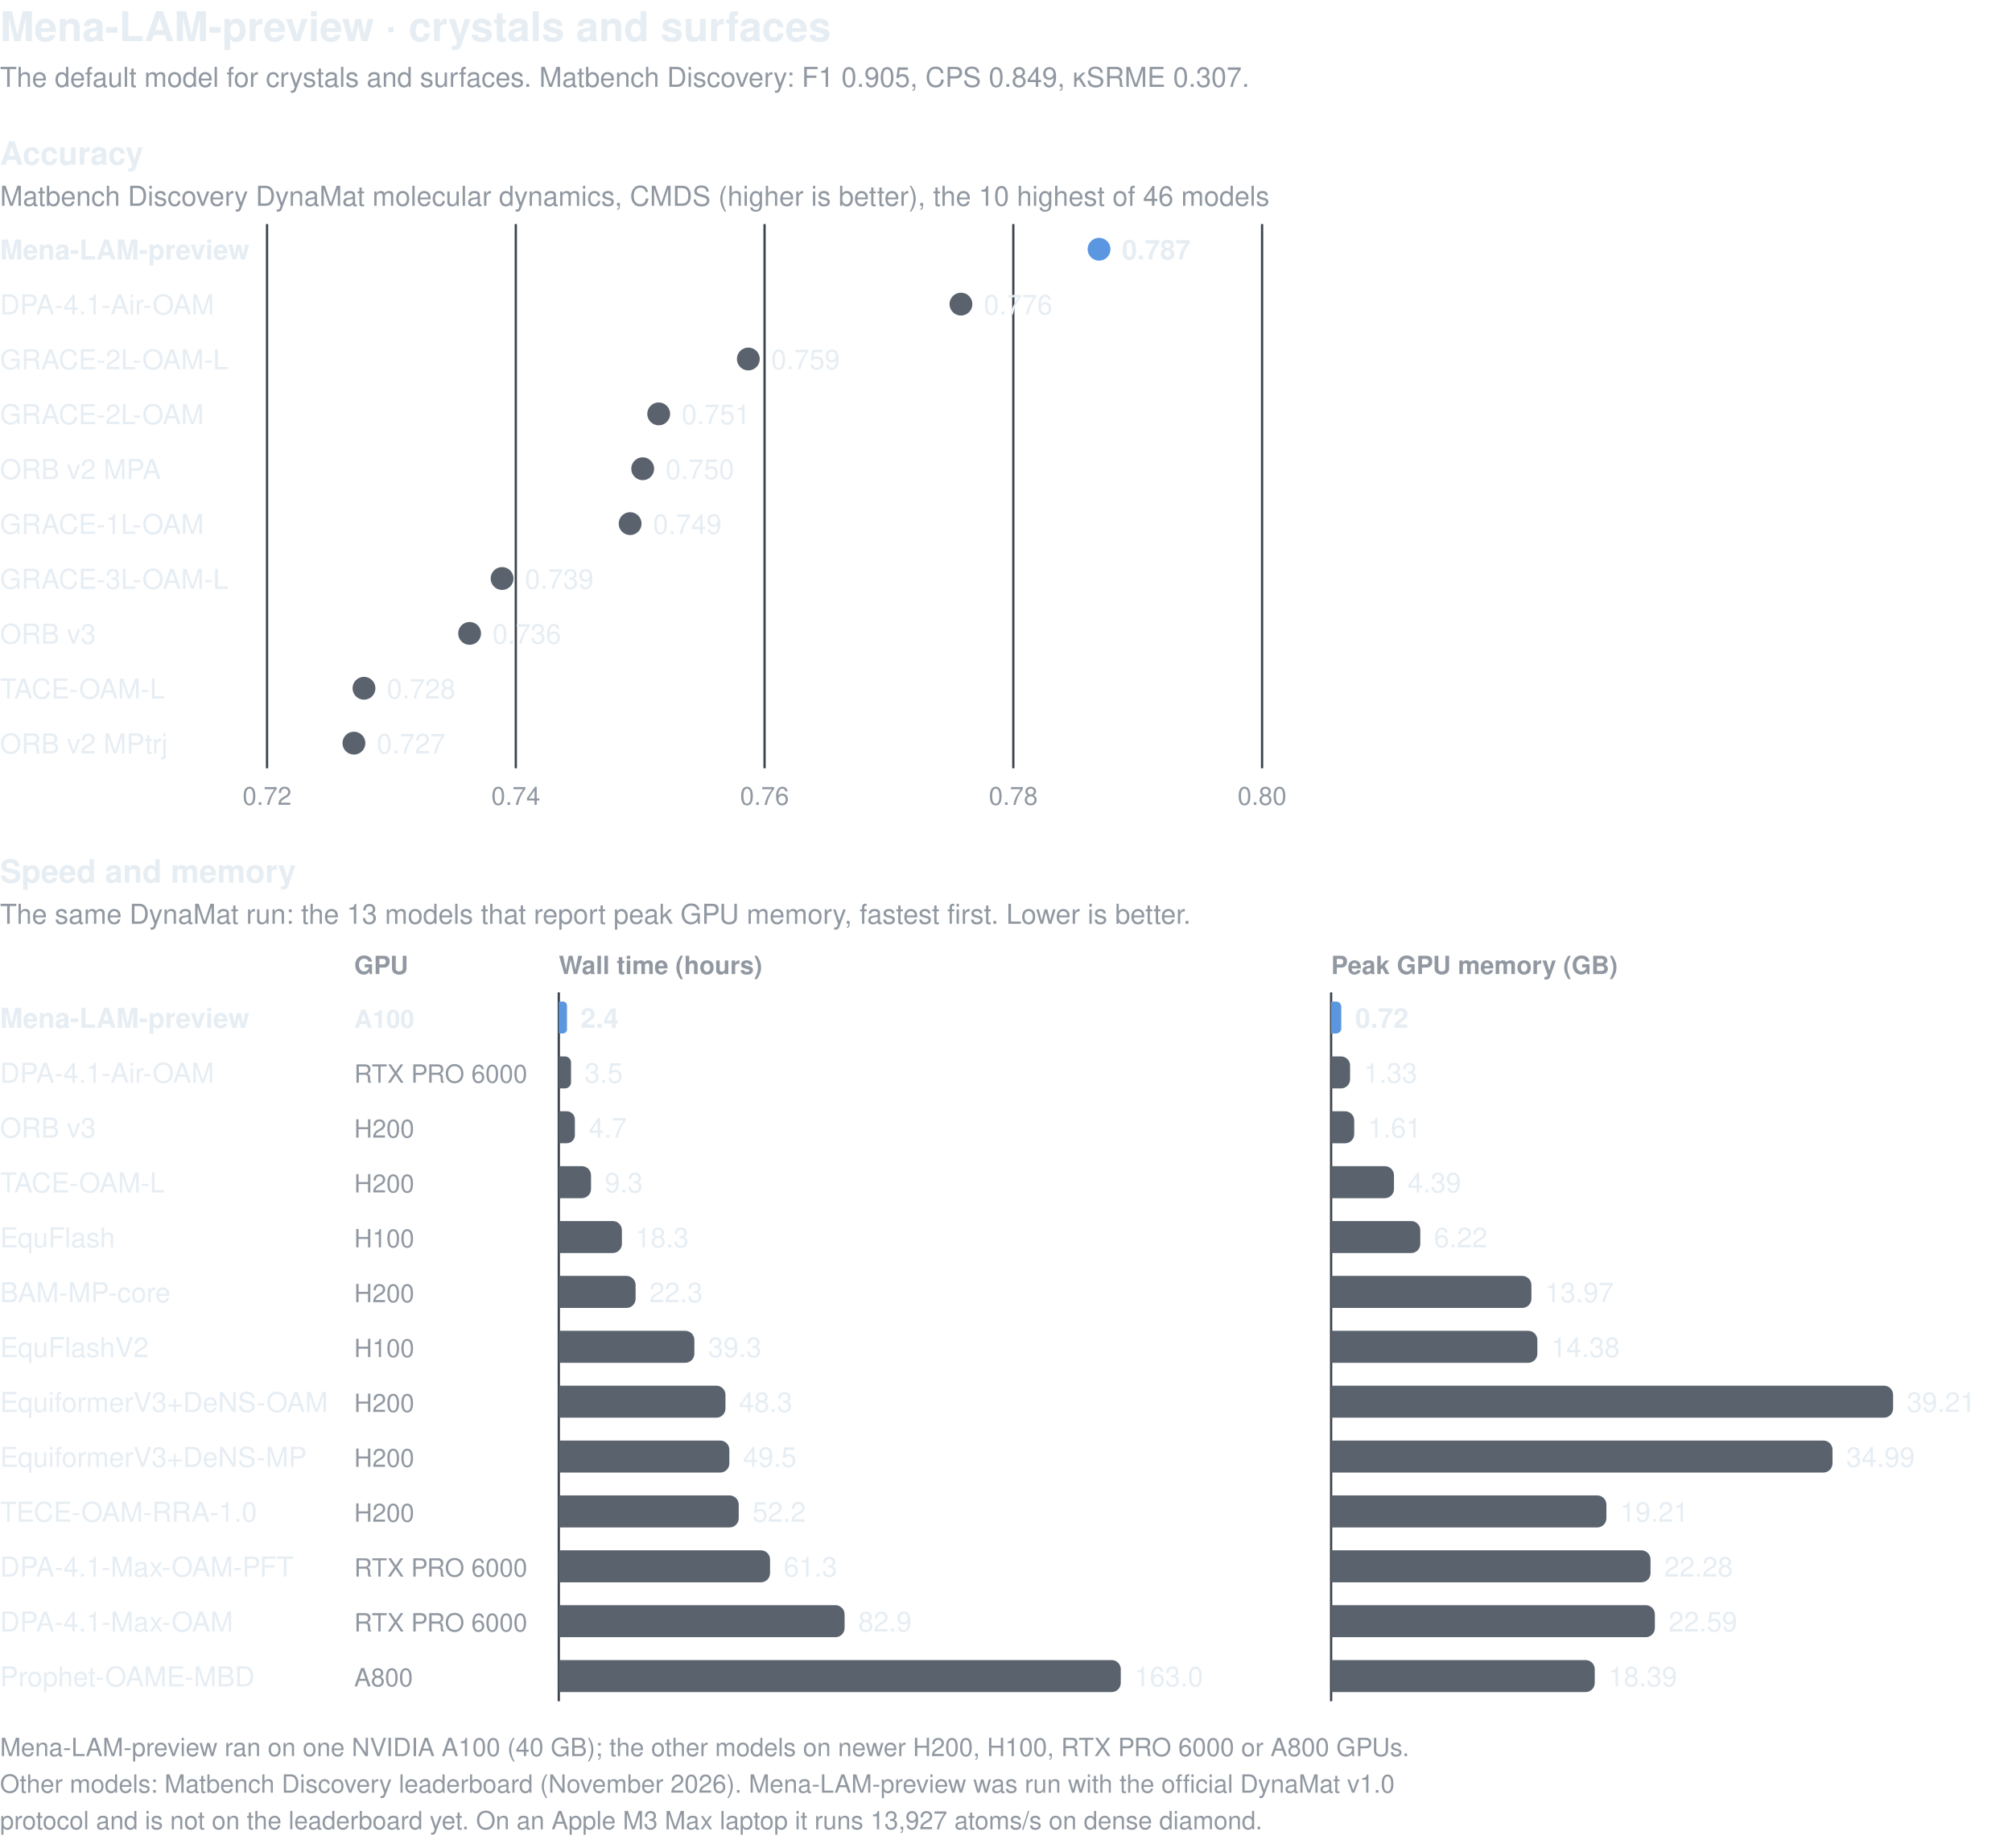
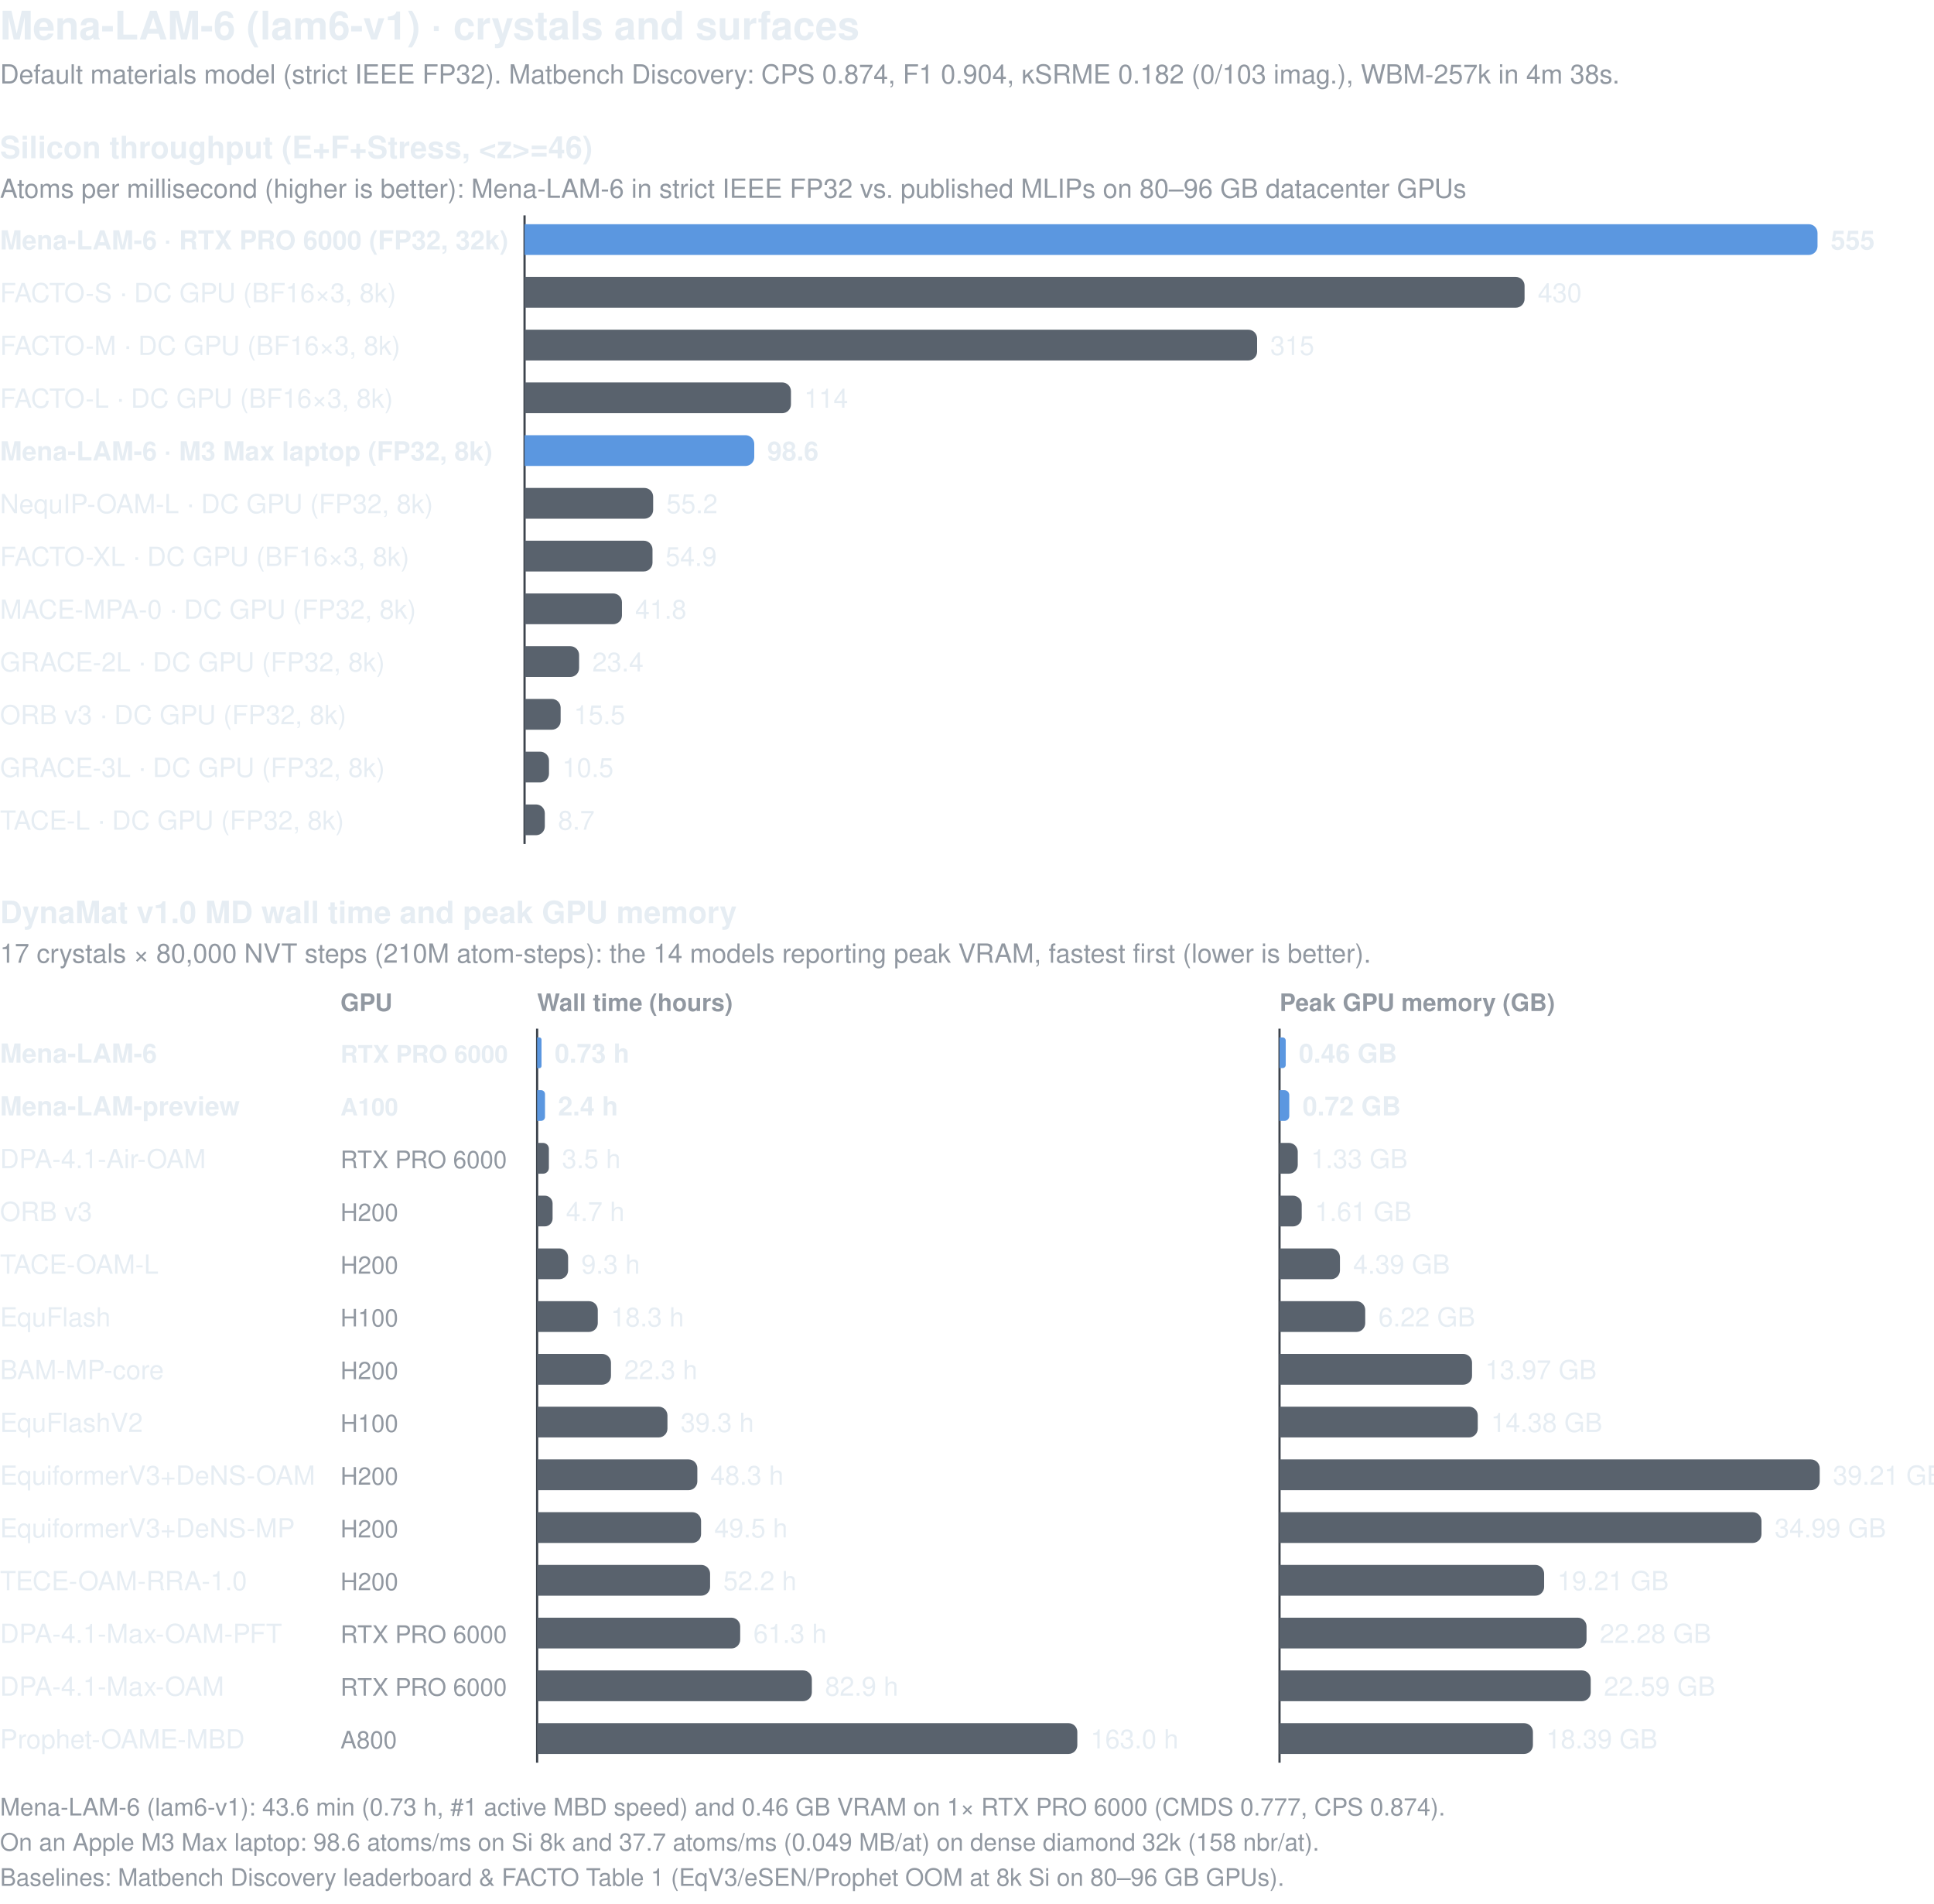
- <svg xmlns="http://www.w3.org/2000/svg" width="880" height="808" viewBox="0 0 880 808" font-family="-apple-system, BlinkMacSystemFont, 'Segoe UI', Helvetica, Arial, sans-serif" role="img" aria-labelledby="t d">
-   <text x="0.0" y="18.0" font-size="18" font-weight="700" fill="#e6edf3" text-anchor="start">Mena-LAM-preview · crystals and surfaces</text>
-   <text x="0.0" y="38.0" font-size="12" font-weight="400" fill="#9198a1" text-anchor="start">The default model for crystals and surfaces. Matbench Discovery: F1 0.905, CPS 0.849, κSRME 0.307.</text>
-   <text x="0.0" y="72.0" font-size="14" font-weight="600" fill="#e6edf3" text-anchor="start">Accuracy</text>
-   <text x="0.0" y="90.0" font-size="12" font-weight="400" fill="#9198a1" text-anchor="start">Matbench Discovery DynaMat molecular dynamics, CMDS (higher is better), the 10 highest of 46 models</text>
-   <line x1="116.8" y1="98" x2="116.8" y2="336" stroke="#3d444d" stroke-width="1" />
-   <text x="116.8" y="352.0" font-size="11" font-weight="400" fill="#9198a1" text-anchor="middle">0.72</text>
-   <line x1="225.6" y1="98" x2="225.6" y2="336" stroke="#3d444d" stroke-width="1" />
-   <text x="225.6" y="352.0" font-size="11" font-weight="400" fill="#9198a1" text-anchor="middle">0.74</text>
-   <line x1="334.4" y1="98" x2="334.4" y2="336" stroke="#3d444d" stroke-width="1" />
-   <text x="334.4" y="352.0" font-size="11" font-weight="400" fill="#9198a1" text-anchor="middle">0.76</text>
-   <line x1="443.2" y1="98" x2="443.2" y2="336" stroke="#3d444d" stroke-width="1" />
-   <text x="443.2" y="352.0" font-size="11" font-weight="400" fill="#9198a1" text-anchor="middle">0.78</text>
-   <line x1="552.0" y1="98" x2="552.0" y2="336" stroke="#3d444d" stroke-width="1" />
-   <text x="552.0" y="352.0" font-size="11" font-weight="400" fill="#9198a1" text-anchor="middle">0.80</text>
-   <text x="0.0" y="113.5" font-size="12" font-weight="600" fill="#e6edf3" text-anchor="start">Mena-LAM-preview</text>
-   <circle cx="480.7" cy="109.0" r="5" fill="#5b97e0" />
-   <text x="490.7" y="113.5" font-size="12" font-weight="600" fill="#e6edf3" text-anchor="start">0.787</text>
-   <text x="0.0" y="137.5" font-size="12" font-weight="400" fill="#e6edf3" text-anchor="start">DPA-4.1-Air-OAM</text>
-   <circle cx="420.3" cy="133.0" r="5" fill="#59626d" />
-   <text x="430.3" y="137.5" font-size="12" font-weight="400" fill="#e6edf3" text-anchor="start">0.776</text>
-   <text x="0.0" y="161.5" font-size="12" font-weight="400" fill="#e6edf3" text-anchor="start">GRACE-2L-OAM-L</text>
-   <circle cx="327.3" cy="157.0" r="5" fill="#59626d" />
-   <text x="337.3" y="161.5" font-size="12" font-weight="400" fill="#e6edf3" text-anchor="start">0.759</text>
-   <text x="0.0" y="185.5" font-size="12" font-weight="400" fill="#e6edf3" text-anchor="start">GRACE-2L-OAM</text>
-   <circle cx="288.1" cy="181.0" r="5" fill="#59626d" />
-   <text x="298.1" y="185.5" font-size="12" font-weight="400" fill="#e6edf3" text-anchor="start">0.751</text>
-   <text x="0.0" y="209.5" font-size="12" font-weight="400" fill="#e6edf3" text-anchor="start">ORB v2 MPA</text>
-   <circle cx="281.1" cy="205.0" r="5" fill="#59626d" />
-   <text x="291.1" y="209.5" font-size="12" font-weight="400" fill="#e6edf3" text-anchor="start">0.750</text>
-   <text x="0.0" y="233.5" font-size="12" font-weight="400" fill="#e6edf3" text-anchor="start">GRACE-1L-OAM</text>
-   <circle cx="275.6" cy="229.0" r="5" fill="#59626d" />
-   <text x="285.6" y="233.5" font-size="12" font-weight="400" fill="#e6edf3" text-anchor="start">0.749</text>
-   <text x="0.0" y="257.5" font-size="12" font-weight="400" fill="#e6edf3" text-anchor="start">GRACE-3L-OAM-L</text>
-   <circle cx="219.6" cy="253.0" r="5" fill="#59626d" />
-   <text x="229.6" y="257.5" font-size="12" font-weight="400" fill="#e6edf3" text-anchor="start">0.739</text>
-   <text x="0.0" y="281.5" font-size="12" font-weight="400" fill="#e6edf3" text-anchor="start">ORB v3</text>
-   <circle cx="205.4" cy="277.0" r="5" fill="#59626d" />
-   <text x="215.4" y="281.5" font-size="12" font-weight="400" fill="#e6edf3" text-anchor="start">0.736</text>
-   <text x="0.0" y="305.5" font-size="12" font-weight="400" fill="#e6edf3" text-anchor="start">TACE-OAM-L</text>
-   <circle cx="159.2" cy="301.0" r="5" fill="#59626d" />
-   <text x="169.2" y="305.5" font-size="12" font-weight="400" fill="#e6edf3" text-anchor="start">0.728</text>
-   <text x="0.0" y="329.5" font-size="12" font-weight="400" fill="#e6edf3" text-anchor="start">ORB v2 MPtrj</text>
-   <circle cx="154.8" cy="325.0" r="5" fill="#59626d" />
-   <text x="164.8" y="329.5" font-size="12" font-weight="400" fill="#e6edf3" text-anchor="start">0.727</text>
-   <text x="0.0" y="386.0" font-size="14" font-weight="600" fill="#e6edf3" text-anchor="start">Speed and memory</text>
-   <text x="0.0" y="404.0" font-size="12" font-weight="400" fill="#9198a1" text-anchor="start">The same DynaMat run: the 13 models that report peak GPU memory, fastest first. Lower is better.</text>
-   <text x="154.9" y="426.0" font-size="11" font-weight="600" fill="#9198a1" text-anchor="start">GPU</text>
-   <text x="244.4" y="426.0" font-size="11" font-weight="600" fill="#9198a1" text-anchor="start">Wall time (hours)</text>
-   <text x="582.2" y="426.0" font-size="11" font-weight="600" fill="#9198a1" text-anchor="start">Peak GPU memory (GB)</text>
-   <line x1="244.4" y1="434" x2="244.4" y2="744" stroke="#3d444d" stroke-width="1" />
-   <line x1="582.2" y1="434" x2="582.2" y2="744" stroke="#3d444d" stroke-width="1" />
-   <text x="0.0" y="449.5" font-size="12" font-weight="600" fill="#e6edf3" text-anchor="start">Mena-LAM-preview</text>
-   <text x="154.9" y="449.5" font-size="11" font-weight="600" fill="#e6edf3" text-anchor="start">A100</text>
-   <path d="M244.4,438.0 h1.8 a1.784,1.784 0 0 1 1.784,1.784 v10.4 a1.784,1.784 0 0 1 -1.784,1.784 h-1.8 z" fill="#5b97e0" />
-   <text x="253.9" y="449.5" font-size="12" font-weight="600" fill="#e6edf3" text-anchor="start">2.4</text>
-   <path d="M582.2,438.0 h2.2 a2.244,2.244 0 0 1 2.244,2.244 v9.5 a2.244,2.244 0 0 1 -2.244,2.244 h-2.2 z" fill="#5b97e0" />
-   <text x="592.7" y="449.5" font-size="12" font-weight="600" fill="#e6edf3" text-anchor="start">0.72</text>
-   <text x="0.0" y="473.5" font-size="12" font-weight="400" fill="#e6edf3" text-anchor="start">DPA-4.1-Air-OAM</text>
-   <text x="154.9" y="473.5" font-size="11" font-weight="400" fill="#9198a1" text-anchor="start">RTX PRO 6000</text>
-   <path d="M244.4,462.0 h2.7 a2.652,2.652 0 0 1 2.652,2.652 v8.7 a2.652,2.652 0 0 1 -2.652,2.652 h-2.7 z" fill="#59626d" />
-   <text x="255.7" y="473.5" font-size="12" font-weight="400" fill="#e6edf3" text-anchor="start">3.5</text>
-   <path d="M582.2,462.0 h4.3 a4.0,4.0 0 0 1 4.0,4.0 v6.0 a4.0,4.0 0 0 1 -4.0,4.0 h-4.3 z" fill="#59626d" />
-   <text x="596.5" y="473.5" font-size="12" font-weight="400" fill="#e6edf3" text-anchor="start">1.33</text>
-   <text x="0.0" y="497.5" font-size="12" font-weight="400" fill="#e6edf3" text-anchor="start">ORB v3</text>
-   <text x="154.9" y="497.5" font-size="11" font-weight="400" fill="#9198a1" text-anchor="start">H200</text>
-   <path d="M244.4,486.0 h3.5 a3.537,3.537 0 0 1 3.537,3.537 v6.9 a3.537,3.537 0 0 1 -3.537,3.537 h-3.5 z" fill="#59626d" />
-   <text x="257.5" y="497.5" font-size="12" font-weight="400" fill="#e6edf3" text-anchor="start">4.7</text>
-   <path d="M582.2,486.0 h6.1 a4.0,4.0 0 0 1 4.0,4.0 v6.0 a4.0,4.0 0 0 1 -4.0,4.0 h-6.1 z" fill="#59626d" />
-   <text x="598.3" y="497.5" font-size="12" font-weight="400" fill="#e6edf3" text-anchor="start">1.61</text>
-   <text x="0.0" y="521.5" font-size="12" font-weight="400" fill="#e6edf3" text-anchor="start">TACE-OAM-L</text>
-   <text x="154.9" y="521.5" font-size="11" font-weight="400" fill="#9198a1" text-anchor="start">H200</text>
-   <path d="M244.4,510.0 h10.1 a4.0,4.0 0 0 1 4.0,4.0 v6.0 a4.0,4.0 0 0 1 -4.0,4.0 h-10.1 z" fill="#59626d" />
-   <text x="264.5" y="521.5" font-size="12" font-weight="400" fill="#e6edf3" text-anchor="start">9.3</text>
-   <path d="M582.2,510.0 h23.5 a4.0,4.0 0 0 1 4.0,4.0 v6.0 a4.0,4.0 0 0 1 -4.0,4.0 h-23.5 z" fill="#59626d" />
-   <text x="615.7" y="521.5" font-size="12" font-weight="400" fill="#e6edf3" text-anchor="start">4.39</text>
-   <text x="0.0" y="545.5" font-size="12" font-weight="400" fill="#e6edf3" text-anchor="start">EquFlash</text>
-   <text x="154.9" y="545.5" font-size="11" font-weight="400" fill="#9198a1" text-anchor="start">H100</text>
-   <path d="M244.4,534.0 h23.6 a4.0,4.0 0 0 1 4.0,4.0 v6.0 a4.0,4.0 0 0 1 -4.0,4.0 h-23.6 z" fill="#59626d" />
-   <text x="277.9" y="545.5" font-size="12" font-weight="400" fill="#e6edf3" text-anchor="start">18.3</text>
-   <path d="M582.2,534.0 h35.0 a4.0,4.0 0 0 1 4.0,4.0 v6.0 a4.0,4.0 0 0 1 -4.0,4.0 h-35.0 z" fill="#59626d" />
-   <text x="627.2" y="545.5" font-size="12" font-weight="400" fill="#e6edf3" text-anchor="start">6.22</text>
-   <text x="0.0" y="569.5" font-size="12" font-weight="400" fill="#e6edf3" text-anchor="start">BAM-MP-core</text>
-   <text x="154.9" y="569.5" font-size="11" font-weight="400" fill="#9198a1" text-anchor="start">H200</text>
-   <path d="M244.4,558.0 h29.6 a4.0,4.0 0 0 1 4.0,4.0 v6.0 a4.0,4.0 0 0 1 -4.0,4.0 h-29.6 z" fill="#59626d" />
-   <text x="284.0" y="569.5" font-size="12" font-weight="400" fill="#e6edf3" text-anchor="start">22.3</text>
-   <path d="M582.2,558.0 h83.6 a4.0,4.0 0 0 1 4.0,4.0 v6.0 a4.0,4.0 0 0 1 -4.0,4.0 h-83.6 z" fill="#59626d" />
-   <text x="675.8" y="569.5" font-size="12" font-weight="400" fill="#e6edf3" text-anchor="start">13.97</text>
-   <text x="0.0" y="593.5" font-size="12" font-weight="400" fill="#e6edf3" text-anchor="start">EquFlashV2</text>
-   <text x="154.9" y="593.5" font-size="11" font-weight="400" fill="#9198a1" text-anchor="start">H100</text>
-   <path d="M244.4,582.0 h55.3 a4.0,4.0 0 0 1 4.0,4.0 v6.0 a4.0,4.0 0 0 1 -4.0,4.0 h-55.3 z" fill="#59626d" />
-   <text x="309.7" y="593.5" font-size="12" font-weight="400" fill="#e6edf3" text-anchor="start">39.3</text>
-   <path d="M582.2,582.0 h86.2 a4.0,4.0 0 0 1 4.0,4.0 v6.0 a4.0,4.0 0 0 1 -4.0,4.0 h-86.2 z" fill="#59626d" />
-   <text x="678.4" y="593.5" font-size="12" font-weight="400" fill="#e6edf3" text-anchor="start">14.38</text>
-   <text x="0.0" y="617.5" font-size="12" font-weight="400" fill="#e6edf3" text-anchor="start">EquiformerV3+DeNS-OAM</text>
-   <text x="154.9" y="617.5" font-size="11" font-weight="400" fill="#9198a1" text-anchor="start">H200</text>
-   <path d="M244.4,606.0 h68.9 a4.0,4.0 0 0 1 4.0,4.0 v6.0 a4.0,4.0 0 0 1 -4.0,4.0 h-68.9 z" fill="#59626d" />
-   <text x="323.2" y="617.5" font-size="12" font-weight="400" fill="#e6edf3" text-anchor="start">48.3</text>
-   <path d="M582.2,606.0 h241.8 a4.0,4.0 0 0 1 4.0,4.0 v6.0 a4.0,4.0 0 0 1 -4.0,4.0 h-241.8 z" fill="#59626d" />
-   <text x="834.0" y="617.5" font-size="12" font-weight="400" fill="#e6edf3" text-anchor="start">39.21</text>
-   <text x="0.0" y="641.5" font-size="12" font-weight="400" fill="#e6edf3" text-anchor="start">EquiformerV3+DeNS-MP</text>
-   <text x="154.9" y="641.5" font-size="11" font-weight="400" fill="#9198a1" text-anchor="start">H200</text>
-   <path d="M244.4,630.0 h70.6 a4.0,4.0 0 0 1 4.0,4.0 v6.0 a4.0,4.0 0 0 1 -4.0,4.0 h-70.6 z" fill="#59626d" />
-   <text x="325.0" y="641.5" font-size="12" font-weight="400" fill="#e6edf3" text-anchor="start">49.5</text>
-   <path d="M582.2,630.0 h215.3 a4.0,4.0 0 0 1 4.0,4.0 v6.0 a4.0,4.0 0 0 1 -4.0,4.0 h-215.3 z" fill="#59626d" />
-   <text x="807.5" y="641.5" font-size="12" font-weight="400" fill="#e6edf3" text-anchor="start">34.99</text>
-   <text x="0.0" y="665.5" font-size="12" font-weight="400" fill="#e6edf3" text-anchor="start">TECE-OAM-RRA-1.0</text>
-   <text x="154.9" y="665.5" font-size="11" font-weight="400" fill="#9198a1" text-anchor="start">H200</text>
-   <path d="M244.4,654.0 h74.7 a4.0,4.0 0 0 1 4.0,4.0 v6.0 a4.0,4.0 0 0 1 -4.0,4.0 h-74.7 z" fill="#59626d" />
-   <text x="329.1" y="665.5" font-size="12" font-weight="400" fill="#e6edf3" text-anchor="start">52.2</text>
-   <path d="M582.2,654.0 h116.4 a4.0,4.0 0 0 1 4.0,4.0 v6.0 a4.0,4.0 0 0 1 -4.0,4.0 h-116.4 z" fill="#59626d" />
-   <text x="708.6" y="665.5" font-size="12" font-weight="400" fill="#e6edf3" text-anchor="start">19.21</text>
-   <text x="0.0" y="689.5" font-size="12" font-weight="400" fill="#e6edf3" text-anchor="start">DPA-4.1-Max-OAM-PFT</text>
-   <text x="154.9" y="689.5" font-size="11" font-weight="400" fill="#9198a1" text-anchor="start">RTX PRO 6000</text>
-   <path d="M244.4,678.0 h88.4 a4.0,4.0 0 0 1 4.0,4.0 v6.0 a4.0,4.0 0 0 1 -4.0,4.0 h-88.4 z" fill="#59626d" />
-   <text x="342.8" y="689.5" font-size="12" font-weight="400" fill="#e6edf3" text-anchor="start">61.3</text>
-   <path d="M582.2,678.0 h135.7 a4.0,4.0 0 0 1 4.0,4.0 v6.0 a4.0,4.0 0 0 1 -4.0,4.0 h-135.7 z" fill="#59626d" />
-   <text x="727.9" y="689.5" font-size="12" font-weight="400" fill="#e6edf3" text-anchor="start">22.28</text>
-   <text x="0.0" y="713.5" font-size="12" font-weight="400" fill="#e6edf3" text-anchor="start">DPA-4.1-Max-OAM</text>
-   <text x="154.9" y="713.5" font-size="11" font-weight="400" fill="#9198a1" text-anchor="start">RTX PRO 6000</text>
-   <path d="M244.4,702.0 h121.0 a4.0,4.0 0 0 1 4.0,4.0 v6.0 a4.0,4.0 0 0 1 -4.0,4.0 h-121.0 z" fill="#59626d" />
-   <text x="375.4" y="713.5" font-size="12" font-weight="400" fill="#e6edf3" text-anchor="start">82.9</text>
-   <path d="M582.2,702.0 h137.6 a4.0,4.0 0 0 1 4.0,4.0 v6.0 a4.0,4.0 0 0 1 -4.0,4.0 h-137.6 z" fill="#59626d" />
-   <text x="729.8" y="713.5" font-size="12" font-weight="400" fill="#e6edf3" text-anchor="start">22.59</text>
-   <text x="0.0" y="737.5" font-size="12" font-weight="400" fill="#e6edf3" text-anchor="start">Prophet-OAME-MBD</text>
-   <text x="154.9" y="737.5" font-size="11" font-weight="400" fill="#9198a1" text-anchor="start">A800</text>
-   <path d="M244.4,726.0 h241.8 a4.0,4.0 0 0 1 4.0,4.0 v6.0 a4.0,4.0 0 0 1 -4.0,4.0 h-241.8 z" fill="#59626d" />
-   <text x="496.2" y="737.5" font-size="12" font-weight="400" fill="#e6edf3" text-anchor="start">163.0</text>
-   <path d="M582.2,726.0 h111.3 a4.0,4.0 0 0 1 4.0,4.0 v6.0 a4.0,4.0 0 0 1 -4.0,4.0 h-111.3 z" fill="#59626d" />
-   <text x="703.5" y="737.5" font-size="12" font-weight="400" fill="#e6edf3" text-anchor="start">18.39</text>
-   <text x="0.0" y="768.0" font-size="11" font-weight="400" fill="#9198a1" text-anchor="start">Mena-LAM-preview ran on one NVIDIA A100 (40 GB); the other models on newer H200, H100, RTX PRO 6000 or A800 GPUs.</text>
-   <text x="0.0" y="784.0" font-size="11" font-weight="400" fill="#9198a1" text-anchor="start">Other models: Matbench Discovery leaderboard (November 2026). Mena-LAM-preview was run with the official DynaMat v1.0</text>
-   <text x="0.0" y="800.0" font-size="11" font-weight="400" fill="#9198a1" text-anchor="start">protocol and is not on the leaderboard yet. On an Apple M3 Max laptop it runs 13,927 atoms/s on dense diamond.</text>
+ <svg xmlns="http://www.w3.org/2000/svg" width="880" height="866" viewBox="0 0 880 866" font-family="-apple-system, BlinkMacSystemFont, 'Segoe UI', Helvetica, Arial, sans-serif" role="img" aria-labelledby="t d">
+   <text x="0.0" y="18.0" font-size="18" font-weight="700" fill="#e6edf3" text-anchor="start">Mena-LAM-6 (lam6-v1) · crystals and surfaces</text>
+   <text x="0.0" y="38.0" font-size="12" font-weight="400" fill="#9198a1" text-anchor="start">Default materials model (strict IEEE FP32). Matbench Discovery: CPS 0.874, F1 0.904, κSRME 0.182 (0/103 imag.), WBM-257k in 4m 38s.</text>
+   <text x="0.0" y="72.0" font-size="14" font-weight="600" fill="#e6edf3" text-anchor="start">Silicon throughput (E+F+Stress, &lt;z&gt;=46)</text>
+   <text x="0.0" y="90.0" font-size="12" font-weight="400" fill="#9198a1" text-anchor="start">Atoms per millisecond (higher is better): Mena-LAM-6 in strict IEEE FP32 vs. published MLIPs on 80–96 GB datacenter GPUs</text>
+   <line x1="238.68" y1="98" x2="238.68" y2="384" stroke="#3d444d" stroke-width="1" />
+   <text x="0.0" y="113.5" font-size="12" font-weight="600" fill="#e6edf3" text-anchor="start">Mena-LAM-6 · RTX PRO 6000 (FP32, 32k)</text>
+   <path d="M238.7,102.0 h584.3 a4.0,4.0 0 0 1 4.0,4.0 v6.0 a4.0,4.0 0 0 1 -4.0,4.0 h-584.3 z" fill="#5b97e0" />
+   <text x="833.0" y="113.5" font-size="12" font-weight="600" fill="#e6edf3" text-anchor="start">555</text>
+   <text x="0.0" y="137.5" font-size="12" font-weight="400" fill="#e6edf3" text-anchor="start">FACTO-S · DC GPU (BF16×3, 8k)</text>
+   <path d="M238.7,126.0 h451.0 a4.0,4.0 0 0 1 4.0,4.0 v6.0 a4.0,4.0 0 0 1 -4.0,4.0 h-451.0 z" fill="#59626d" />
+   <text x="699.7" y="137.5" font-size="12" font-weight="400" fill="#e6edf3" text-anchor="start">430</text>
+   <text x="0.0" y="161.5" font-size="12" font-weight="400" fill="#e6edf3" text-anchor="start">FACTO-M · DC GPU (BF16×3, 8k)</text>
+   <path d="M238.7,150.0 h329.3 a4.0,4.0 0 0 1 4.0,4.0 v6.0 a4.0,4.0 0 0 1 -4.0,4.0 h-329.3 z" fill="#59626d" />
+   <text x="578.0" y="161.5" font-size="12" font-weight="400" fill="#e6edf3" text-anchor="start">315</text>
+   <text x="0.0" y="185.5" font-size="12" font-weight="400" fill="#e6edf3" text-anchor="start">FACTO-L · DC GPU (BF16×3, 8k)</text>
+   <path d="M238.7,174.0 h117.2 a4.0,4.0 0 0 1 4.0,4.0 v6.0 a4.0,4.0 0 0 1 -4.0,4.0 h-117.2 z" fill="#59626d" />
+   <text x="365.9" y="185.5" font-size="12" font-weight="400" fill="#e6edf3" text-anchor="start">114</text>
+   <text x="0.0" y="209.5" font-size="12" font-weight="600" fill="#e6edf3" text-anchor="start">Mena-LAM-6 · M3 Max laptop (FP32, 8k)</text>
+   <path d="M238.7,198.0 h100.5 a4.0,4.0 0 0 1 4.0,4.0 v6.0 a4.0,4.0 0 0 1 -4.0,4.0 h-100.5 z" fill="#5b97e0" />
+   <text x="349.1" y="209.5" font-size="12" font-weight="600" fill="#e6edf3" text-anchor="start">98.6</text>
+   <text x="0.0" y="233.5" font-size="12" font-weight="400" fill="#e6edf3" text-anchor="start">NequIP-OAM-L · DC GPU (FP32, 8k)</text>
+   <path d="M238.7,222.0 h54.5 a4.0,4.0 0 0 1 4.0,4.0 v6.0 a4.0,4.0 0 0 1 -4.0,4.0 h-54.5 z" fill="#59626d" />
+   <text x="303.2" y="233.5" font-size="12" font-weight="400" fill="#e6edf3" text-anchor="start">55.2</text>
+   <text x="0.0" y="257.5" font-size="12" font-weight="400" fill="#e6edf3" text-anchor="start">FACTO-XL · DC GPU (BF16×3, 8k)</text>
+   <path d="M238.7,246.0 h54.2 a4.0,4.0 0 0 1 4.0,4.0 v6.0 a4.0,4.0 0 0 1 -4.0,4.0 h-54.2 z" fill="#59626d" />
+   <text x="302.8" y="257.5" font-size="12" font-weight="400" fill="#e6edf3" text-anchor="start">54.9</text>
+   <text x="0.0" y="281.5" font-size="12" font-weight="400" fill="#e6edf3" text-anchor="start">MACE-MPA-0 · DC GPU (FP32, 8k)</text>
+   <path d="M238.7,270.0 h40.3 a4.0,4.0 0 0 1 4.0,4.0 v6.0 a4.0,4.0 0 0 1 -4.0,4.0 h-40.3 z" fill="#59626d" />
+   <text x="289.0" y="281.5" font-size="12" font-weight="400" fill="#e6edf3" text-anchor="start">41.8</text>
+   <text x="0.0" y="305.5" font-size="12" font-weight="400" fill="#e6edf3" text-anchor="start">GRACE-2L · DC GPU (FP32, 8k)</text>
+   <path d="M238.7,294.0 h20.8 a4.0,4.0 0 0 1 4.0,4.0 v6.0 a4.0,4.0 0 0 1 -4.0,4.0 h-20.8 z" fill="#59626d" />
+   <text x="269.5" y="305.5" font-size="12" font-weight="400" fill="#e6edf3" text-anchor="start">23.4</text>
+   <text x="0.0" y="329.5" font-size="12" font-weight="400" fill="#e6edf3" text-anchor="start">ORB v3 · DC GPU (FP32, 8k)</text>
+   <path d="M238.7,318.0 h12.4 a4.0,4.0 0 0 1 4.0,4.0 v6.0 a4.0,4.0 0 0 1 -4.0,4.0 h-12.4 z" fill="#59626d" />
+   <text x="261.1" y="329.5" font-size="12" font-weight="400" fill="#e6edf3" text-anchor="start">15.5</text>
+   <text x="0.0" y="353.5" font-size="12" font-weight="400" fill="#e6edf3" text-anchor="start">GRACE-3L · DC GPU (FP32, 8k)</text>
+   <path d="M238.7,342.0 h7.1 a4.0,4.0 0 0 1 4.0,4.0 v6.0 a4.0,4.0 0 0 1 -4.0,4.0 h-7.1 z" fill="#59626d" />
+   <text x="255.8" y="353.5" font-size="12" font-weight="400" fill="#e6edf3" text-anchor="start">10.5</text>
+   <text x="0.0" y="377.5" font-size="12" font-weight="400" fill="#e6edf3" text-anchor="start">TACE-L · DC GPU (FP32, 8k)</text>
+   <path d="M238.7,366.0 h5.2 a4.0,4.0 0 0 1 4.0,4.0 v6.0 a4.0,4.0 0 0 1 -4.0,4.0 h-5.2 z" fill="#59626d" />
+   <text x="253.9" y="377.5" font-size="12" font-weight="400" fill="#e6edf3" text-anchor="start">8.7</text>
+   <text x="0.0" y="420.0" font-size="14" font-weight="600" fill="#e6edf3" text-anchor="start">DynaMat v1.0 MD wall time and peak GPU memory</text>
+   <text x="0.0" y="438.0" font-size="12" font-weight="400" fill="#9198a1" text-anchor="start">17 crystals × 80,000 NVT steps (210M atom-steps): the 14 models reporting peak VRAM, fastest first (lower is better).</text>
+   <text x="154.9" y="460.0" font-size="11" font-weight="600" fill="#9198a1" text-anchor="start">GPU</text>
+   <text x="244.4" y="460.0" font-size="11" font-weight="600" fill="#9198a1" text-anchor="start">Wall time (hours)</text>
+   <text x="582.2" y="460.0" font-size="11" font-weight="600" fill="#9198a1" text-anchor="start">Peak GPU memory (GB)</text>
+   <line x1="244.4" y1="468" x2="244.4" y2="802" stroke="#3d444d" stroke-width="1" />
+   <line x1="582.2" y1="468" x2="582.2" y2="802" stroke="#3d444d" stroke-width="1" />
+   <text x="0.0" y="483.5" font-size="12" font-weight="600" fill="#e6edf3" text-anchor="start">Mena-LAM-6</text>
+   <text x="154.9" y="483.5" font-size="11" font-weight="600" fill="#e6edf3" text-anchor="start">RTX PRO 6000</text>
+   <path d="M244.4,472.0 h1.0 a1.0,1.0 0 0 1 1.0,1.0 v12.0 a1.0,1.0 0 0 1 -1.0,1.0 h-1.0 z" fill="#5b97e0" />
+   <text x="252.4" y="483.5" font-size="12" font-weight="600" fill="#e6edf3" text-anchor="start">0.73 h</text>
+   <path d="M582.2,472.0 h1.4 a1.429,1.429 0 0 1 1.429,1.429 v11.1 a1.429,1.429 0 0 1 -1.429,1.429 h-1.4 z" fill="#5b97e0" />
+   <text x="591.0" y="483.5" font-size="12" font-weight="600" fill="#e6edf3" text-anchor="start">0.46 GB</text>
+   <text x="0.0" y="507.5" font-size="12" font-weight="600" fill="#e6edf3" text-anchor="start">Mena-LAM-preview</text>
+   <text x="154.9" y="507.5" font-size="11" font-weight="600" fill="#e6edf3" text-anchor="start">A100</text>
+   <path d="M244.4,496.0 h1.8 a1.784,1.784 0 0 1 1.784,1.784 v10.4 a1.784,1.784 0 0 1 -1.784,1.784 h-1.8 z" fill="#5b97e0" />
+   <text x="253.9" y="507.5" font-size="12" font-weight="600" fill="#e6edf3" text-anchor="start">2.4 h</text>
+   <path d="M582.2,496.0 h2.2 a2.244,2.244 0 0 1 2.244,2.244 v9.5 a2.244,2.244 0 0 1 -2.244,2.244 h-2.2 z" fill="#5b97e0" />
+   <text x="592.7" y="507.5" font-size="12" font-weight="600" fill="#e6edf3" text-anchor="start">0.72 GB</text>
+   <text x="0.0" y="531.5" font-size="12" font-weight="400" fill="#e6edf3" text-anchor="start">DPA-4.1-Air-OAM</text>
+   <text x="154.9" y="531.5" font-size="11" font-weight="400" fill="#9198a1" text-anchor="start">RTX PRO 6000</text>
+   <path d="M244.4,520.0 h2.7 a2.652,2.652 0 0 1 2.652,2.652 v8.7 a2.652,2.652 0 0 1 -2.652,2.652 h-2.7 z" fill="#59626d" />
+   <text x="255.7" y="531.5" font-size="12" font-weight="400" fill="#e6edf3" text-anchor="start">3.5 h</text>
+   <path d="M582.2,520.0 h4.3 a4.0,4.0 0 0 1 4.0,4.0 v6.0 a4.0,4.0 0 0 1 -4.0,4.0 h-4.3 z" fill="#59626d" />
+   <text x="596.5" y="531.5" font-size="12" font-weight="400" fill="#e6edf3" text-anchor="start">1.33 GB</text>
+   <text x="0.0" y="555.5" font-size="12" font-weight="400" fill="#e6edf3" text-anchor="start">ORB v3</text>
+   <text x="154.9" y="555.5" font-size="11" font-weight="400" fill="#9198a1" text-anchor="start">H200</text>
+   <path d="M244.4,544.0 h3.5 a3.537,3.537 0 0 1 3.537,3.537 v6.9 a3.537,3.537 0 0 1 -3.537,3.537 h-3.5 z" fill="#59626d" />
+   <text x="257.5" y="555.5" font-size="12" font-weight="400" fill="#e6edf3" text-anchor="start">4.7 h</text>
+   <path d="M582.2,544.0 h6.1 a4.0,4.0 0 0 1 4.0,4.0 v6.0 a4.0,4.0 0 0 1 -4.0,4.0 h-6.1 z" fill="#59626d" />
+   <text x="598.3" y="555.5" font-size="12" font-weight="400" fill="#e6edf3" text-anchor="start">1.61 GB</text>
+   <text x="0.0" y="579.5" font-size="12" font-weight="400" fill="#e6edf3" text-anchor="start">TACE-OAM-L</text>
+   <text x="154.9" y="579.5" font-size="11" font-weight="400" fill="#9198a1" text-anchor="start">H200</text>
+   <path d="M244.4,568.0 h10.1 a4.0,4.0 0 0 1 4.0,4.0 v6.0 a4.0,4.0 0 0 1 -4.0,4.0 h-10.1 z" fill="#59626d" />
+   <text x="264.5" y="579.5" font-size="12" font-weight="400" fill="#e6edf3" text-anchor="start">9.3 h</text>
+   <path d="M582.2,568.0 h23.5 a4.0,4.0 0 0 1 4.0,4.0 v6.0 a4.0,4.0 0 0 1 -4.0,4.0 h-23.5 z" fill="#59626d" />
+   <text x="615.7" y="579.5" font-size="12" font-weight="400" fill="#e6edf3" text-anchor="start">4.39 GB</text>
+   <text x="0.0" y="603.5" font-size="12" font-weight="400" fill="#e6edf3" text-anchor="start">EquFlash</text>
+   <text x="154.9" y="603.5" font-size="11" font-weight="400" fill="#9198a1" text-anchor="start">H100</text>
+   <path d="M244.4,592.0 h23.6 a4.0,4.0 0 0 1 4.0,4.0 v6.0 a4.0,4.0 0 0 1 -4.0,4.0 h-23.6 z" fill="#59626d" />
+   <text x="277.9" y="603.5" font-size="12" font-weight="400" fill="#e6edf3" text-anchor="start">18.3 h</text>
+   <path d="M582.2,592.0 h35.0 a4.0,4.0 0 0 1 4.0,4.0 v6.0 a4.0,4.0 0 0 1 -4.0,4.0 h-35.0 z" fill="#59626d" />
+   <text x="627.2" y="603.5" font-size="12" font-weight="400" fill="#e6edf3" text-anchor="start">6.22 GB</text>
+   <text x="0.0" y="627.5" font-size="12" font-weight="400" fill="#e6edf3" text-anchor="start">BAM-MP-core</text>
+   <text x="154.9" y="627.5" font-size="11" font-weight="400" fill="#9198a1" text-anchor="start">H200</text>
+   <path d="M244.4,616.0 h29.6 a4.0,4.0 0 0 1 4.0,4.0 v6.0 a4.0,4.0 0 0 1 -4.0,4.0 h-29.6 z" fill="#59626d" />
+   <text x="284.0" y="627.5" font-size="12" font-weight="400" fill="#e6edf3" text-anchor="start">22.3 h</text>
+   <path d="M582.2,616.0 h83.6 a4.0,4.0 0 0 1 4.0,4.0 v6.0 a4.0,4.0 0 0 1 -4.0,4.0 h-83.6 z" fill="#59626d" />
+   <text x="675.8" y="627.5" font-size="12" font-weight="400" fill="#e6edf3" text-anchor="start">13.97 GB</text>
+   <text x="0.0" y="651.5" font-size="12" font-weight="400" fill="#e6edf3" text-anchor="start">EquFlashV2</text>
+   <text x="154.9" y="651.5" font-size="11" font-weight="400" fill="#9198a1" text-anchor="start">H100</text>
+   <path d="M244.4,640.0 h55.3 a4.0,4.0 0 0 1 4.0,4.0 v6.0 a4.0,4.0 0 0 1 -4.0,4.0 h-55.3 z" fill="#59626d" />
+   <text x="309.7" y="651.5" font-size="12" font-weight="400" fill="#e6edf3" text-anchor="start">39.3 h</text>
+   <path d="M582.2,640.0 h86.2 a4.0,4.0 0 0 1 4.0,4.0 v6.0 a4.0,4.0 0 0 1 -4.0,4.0 h-86.2 z" fill="#59626d" />
+   <text x="678.4" y="651.5" font-size="12" font-weight="400" fill="#e6edf3" text-anchor="start">14.38 GB</text>
+   <text x="0.0" y="675.5" font-size="12" font-weight="400" fill="#e6edf3" text-anchor="start">EquiformerV3+DeNS-OAM</text>
+   <text x="154.9" y="675.5" font-size="11" font-weight="400" fill="#9198a1" text-anchor="start">H200</text>
+   <path d="M244.4,664.0 h68.9 a4.0,4.0 0 0 1 4.0,4.0 v6.0 a4.0,4.0 0 0 1 -4.0,4.0 h-68.9 z" fill="#59626d" />
+   <text x="323.2" y="675.5" font-size="12" font-weight="400" fill="#e6edf3" text-anchor="start">48.3 h</text>
+   <path d="M582.2,664.0 h241.8 a4.0,4.0 0 0 1 4.0,4.0 v6.0 a4.0,4.0 0 0 1 -4.0,4.0 h-241.8 z" fill="#59626d" />
+   <text x="834.0" y="675.5" font-size="12" font-weight="400" fill="#e6edf3" text-anchor="start">39.21 GB</text>
+   <text x="0.0" y="699.5" font-size="12" font-weight="400" fill="#e6edf3" text-anchor="start">EquiformerV3+DeNS-MP</text>
+   <text x="154.9" y="699.5" font-size="11" font-weight="400" fill="#9198a1" text-anchor="start">H200</text>
+   <path d="M244.4,688.0 h70.6 a4.0,4.0 0 0 1 4.0,4.0 v6.0 a4.0,4.0 0 0 1 -4.0,4.0 h-70.6 z" fill="#59626d" />
+   <text x="325.0" y="699.5" font-size="12" font-weight="400" fill="#e6edf3" text-anchor="start">49.5 h</text>
+   <path d="M582.2,688.0 h215.3 a4.0,4.0 0 0 1 4.0,4.0 v6.0 a4.0,4.0 0 0 1 -4.0,4.0 h-215.3 z" fill="#59626d" />
+   <text x="807.5" y="699.5" font-size="12" font-weight="400" fill="#e6edf3" text-anchor="start">34.99 GB</text>
+   <text x="0.0" y="723.5" font-size="12" font-weight="400" fill="#e6edf3" text-anchor="start">TECE-OAM-RRA-1.0</text>
+   <text x="154.9" y="723.5" font-size="11" font-weight="400" fill="#9198a1" text-anchor="start">H200</text>
+   <path d="M244.4,712.0 h74.7 a4.0,4.0 0 0 1 4.0,4.0 v6.0 a4.0,4.0 0 0 1 -4.0,4.0 h-74.7 z" fill="#59626d" />
+   <text x="329.1" y="723.5" font-size="12" font-weight="400" fill="#e6edf3" text-anchor="start">52.2 h</text>
+   <path d="M582.2,712.0 h116.4 a4.0,4.0 0 0 1 4.0,4.0 v6.0 a4.0,4.0 0 0 1 -4.0,4.0 h-116.4 z" fill="#59626d" />
+   <text x="708.6" y="723.5" font-size="12" font-weight="400" fill="#e6edf3" text-anchor="start">19.21 GB</text>
+   <text x="0.0" y="747.5" font-size="12" font-weight="400" fill="#e6edf3" text-anchor="start">DPA-4.1-Max-OAM-PFT</text>
+   <text x="154.9" y="747.5" font-size="11" font-weight="400" fill="#9198a1" text-anchor="start">RTX PRO 6000</text>
+   <path d="M244.4,736.0 h88.4 a4.0,4.0 0 0 1 4.0,4.0 v6.0 a4.0,4.0 0 0 1 -4.0,4.0 h-88.4 z" fill="#59626d" />
+   <text x="342.8" y="747.5" font-size="12" font-weight="400" fill="#e6edf3" text-anchor="start">61.3 h</text>
+   <path d="M582.2,736.0 h135.7 a4.0,4.0 0 0 1 4.0,4.0 v6.0 a4.0,4.0 0 0 1 -4.0,4.0 h-135.7 z" fill="#59626d" />
+   <text x="727.9" y="747.5" font-size="12" font-weight="400" fill="#e6edf3" text-anchor="start">22.28 GB</text>
+   <text x="0.0" y="771.5" font-size="12" font-weight="400" fill="#e6edf3" text-anchor="start">DPA-4.1-Max-OAM</text>
+   <text x="154.9" y="771.5" font-size="11" font-weight="400" fill="#9198a1" text-anchor="start">RTX PRO 6000</text>
+   <path d="M244.4,760.0 h121.0 a4.0,4.0 0 0 1 4.0,4.0 v6.0 a4.0,4.0 0 0 1 -4.0,4.0 h-121.0 z" fill="#59626d" />
+   <text x="375.4" y="771.5" font-size="12" font-weight="400" fill="#e6edf3" text-anchor="start">82.9 h</text>
+   <path d="M582.2,760.0 h137.6 a4.0,4.0 0 0 1 4.0,4.0 v6.0 a4.0,4.0 0 0 1 -4.0,4.0 h-137.6 z" fill="#59626d" />
+   <text x="729.8" y="771.5" font-size="12" font-weight="400" fill="#e6edf3" text-anchor="start">22.59 GB</text>
+   <text x="0.0" y="795.5" font-size="12" font-weight="400" fill="#e6edf3" text-anchor="start">Prophet-OAME-MBD</text>
+   <text x="154.9" y="795.5" font-size="11" font-weight="400" fill="#9198a1" text-anchor="start">A800</text>
+   <path d="M244.4,784.0 h241.8 a4.0,4.0 0 0 1 4.0,4.0 v6.0 a4.0,4.0 0 0 1 -4.0,4.0 h-241.8 z" fill="#59626d" />
+   <text x="496.2" y="795.5" font-size="12" font-weight="400" fill="#e6edf3" text-anchor="start">163.0 h</text>
+   <path d="M582.2,784.0 h111.3 a4.0,4.0 0 0 1 4.0,4.0 v6.0 a4.0,4.0 0 0 1 -4.0,4.0 h-111.3 z" fill="#59626d" />
+   <text x="703.5" y="795.5" font-size="12" font-weight="400" fill="#e6edf3" text-anchor="start">18.39 GB</text>
+   <text x="0.0" y="826.0" font-size="11" font-weight="400" fill="#9198a1" text-anchor="start">Mena-LAM-6 (lam6-v1): 43.6 min (0.73 h, #1 active MBD speed) and 0.46 GB VRAM on 1× RTX PRO 6000 (CMDS 0.777, CPS 0.874).</text>
+   <text x="0.0" y="842.0" font-size="11" font-weight="400" fill="#9198a1" text-anchor="start">On an Apple M3 Max laptop: 98.6 atoms/ms on Si 8k and 37.7 atoms/ms (0.049 MB/at) on dense diamond 32k (158 nbr/at).</text>
+   <text x="0.0" y="858.0" font-size="11" font-weight="400" fill="#9198a1" text-anchor="start">Baselines: Matbench Discovery leaderboard &amp; FACTO Table 1 (EqV3/eSEN/Prophet OOM at 8k Si on 80–96 GB GPUs).</text>
</svg>
